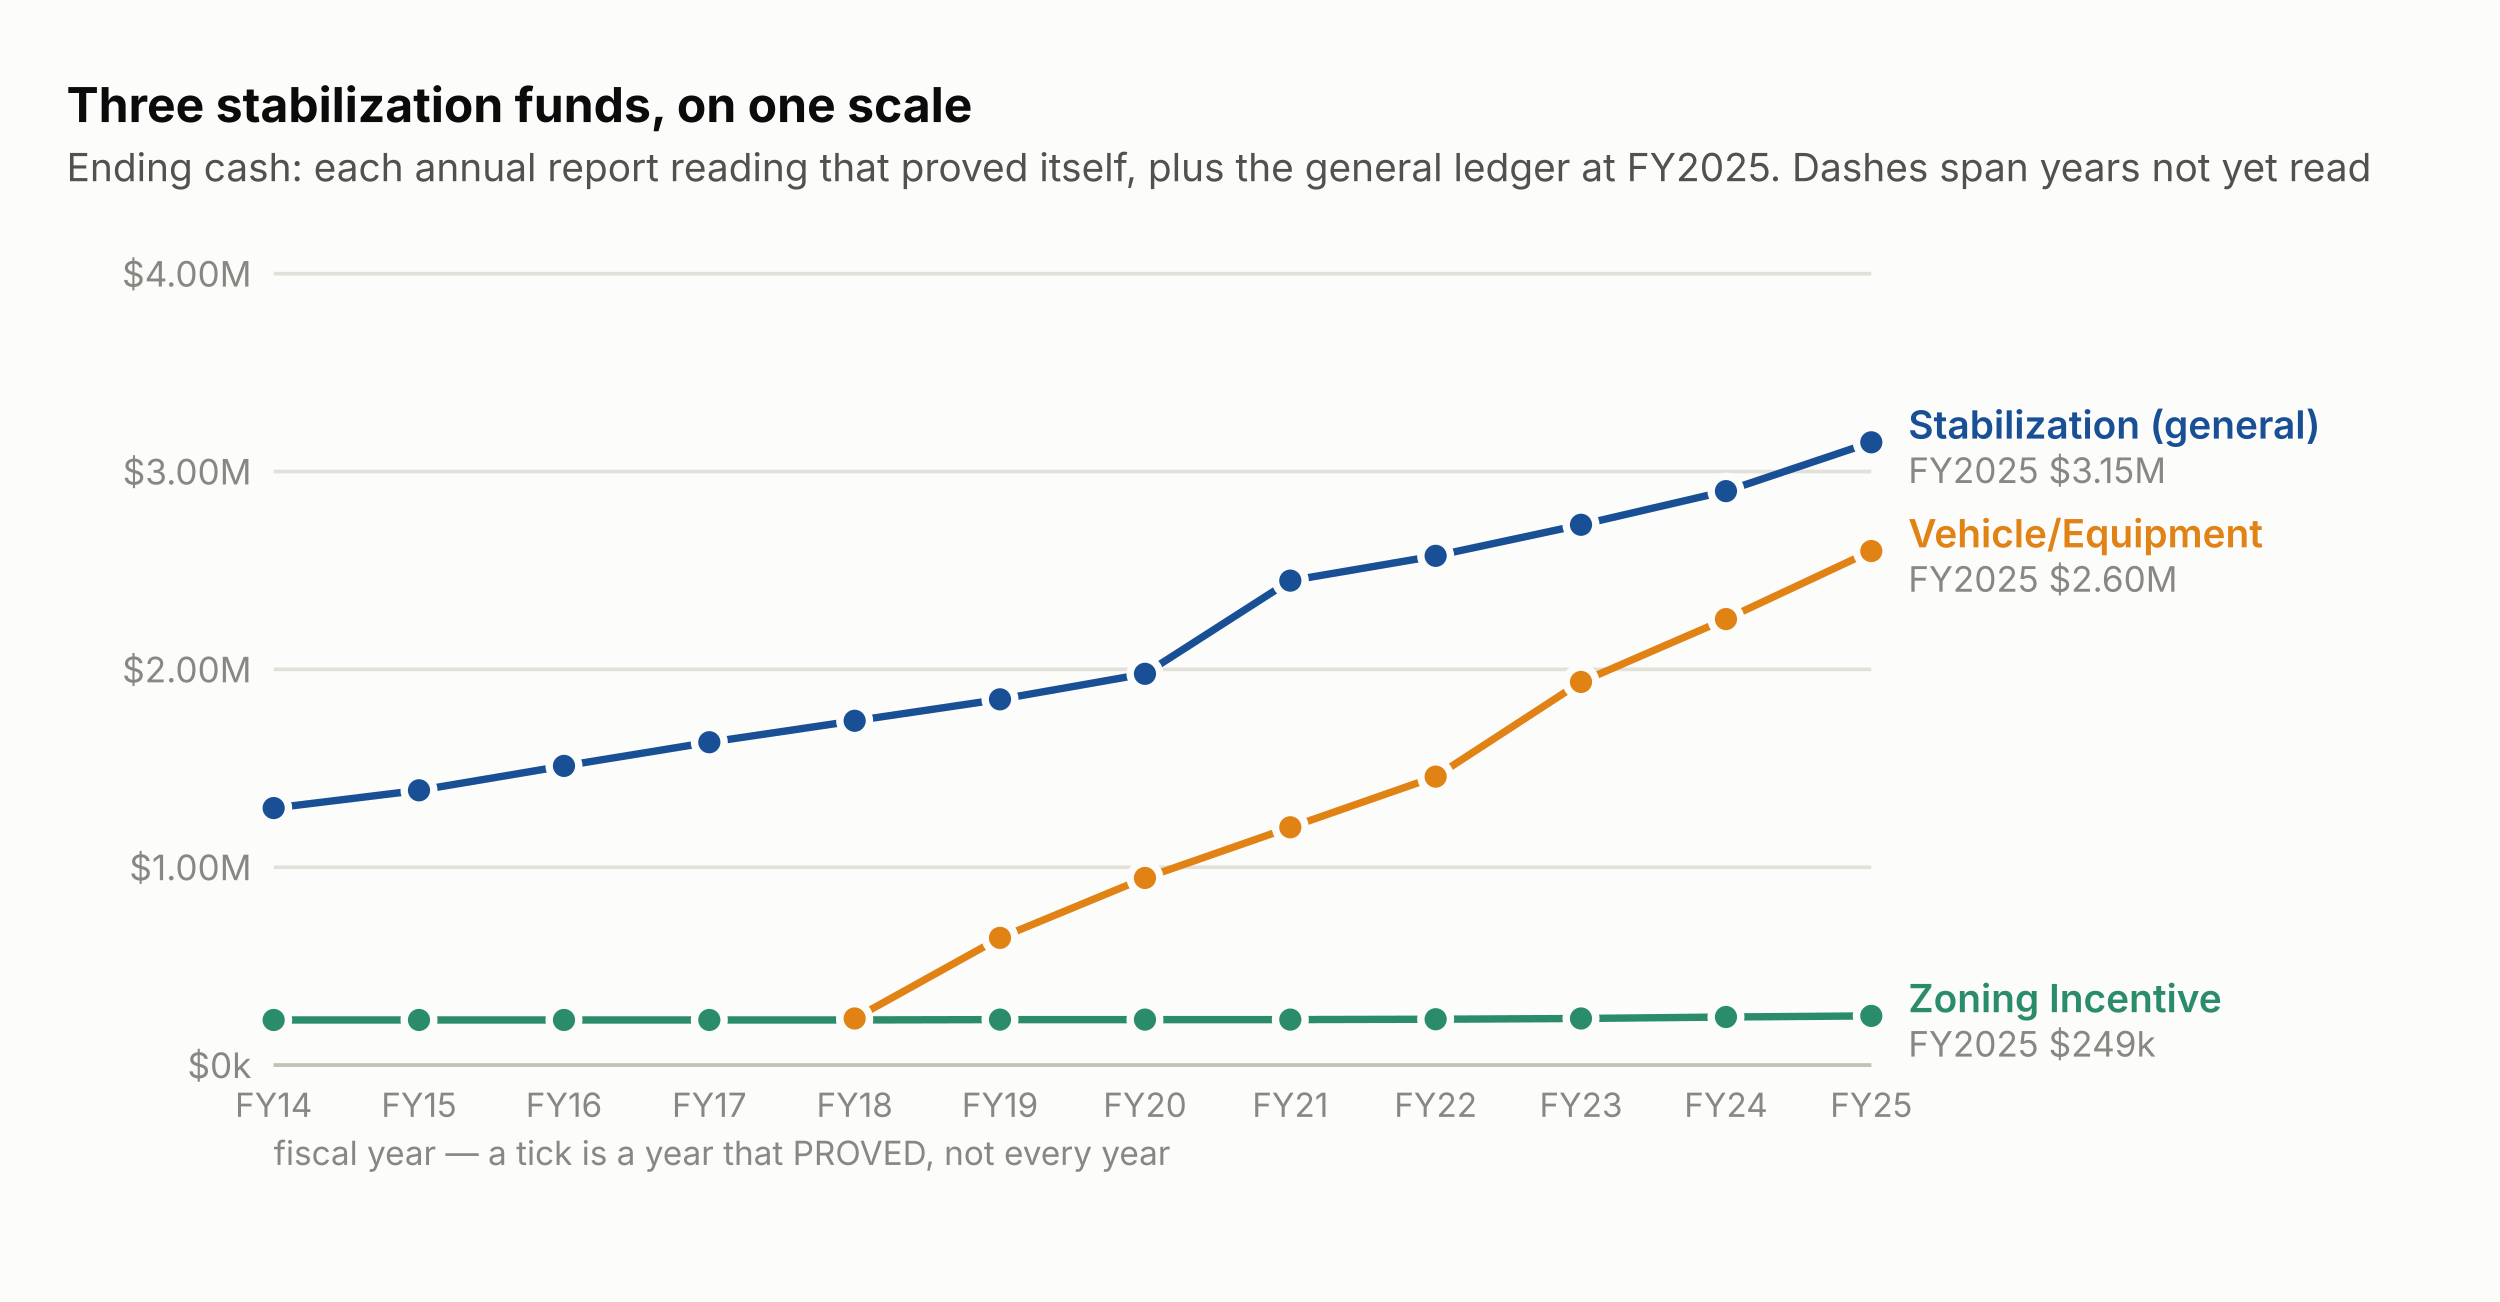
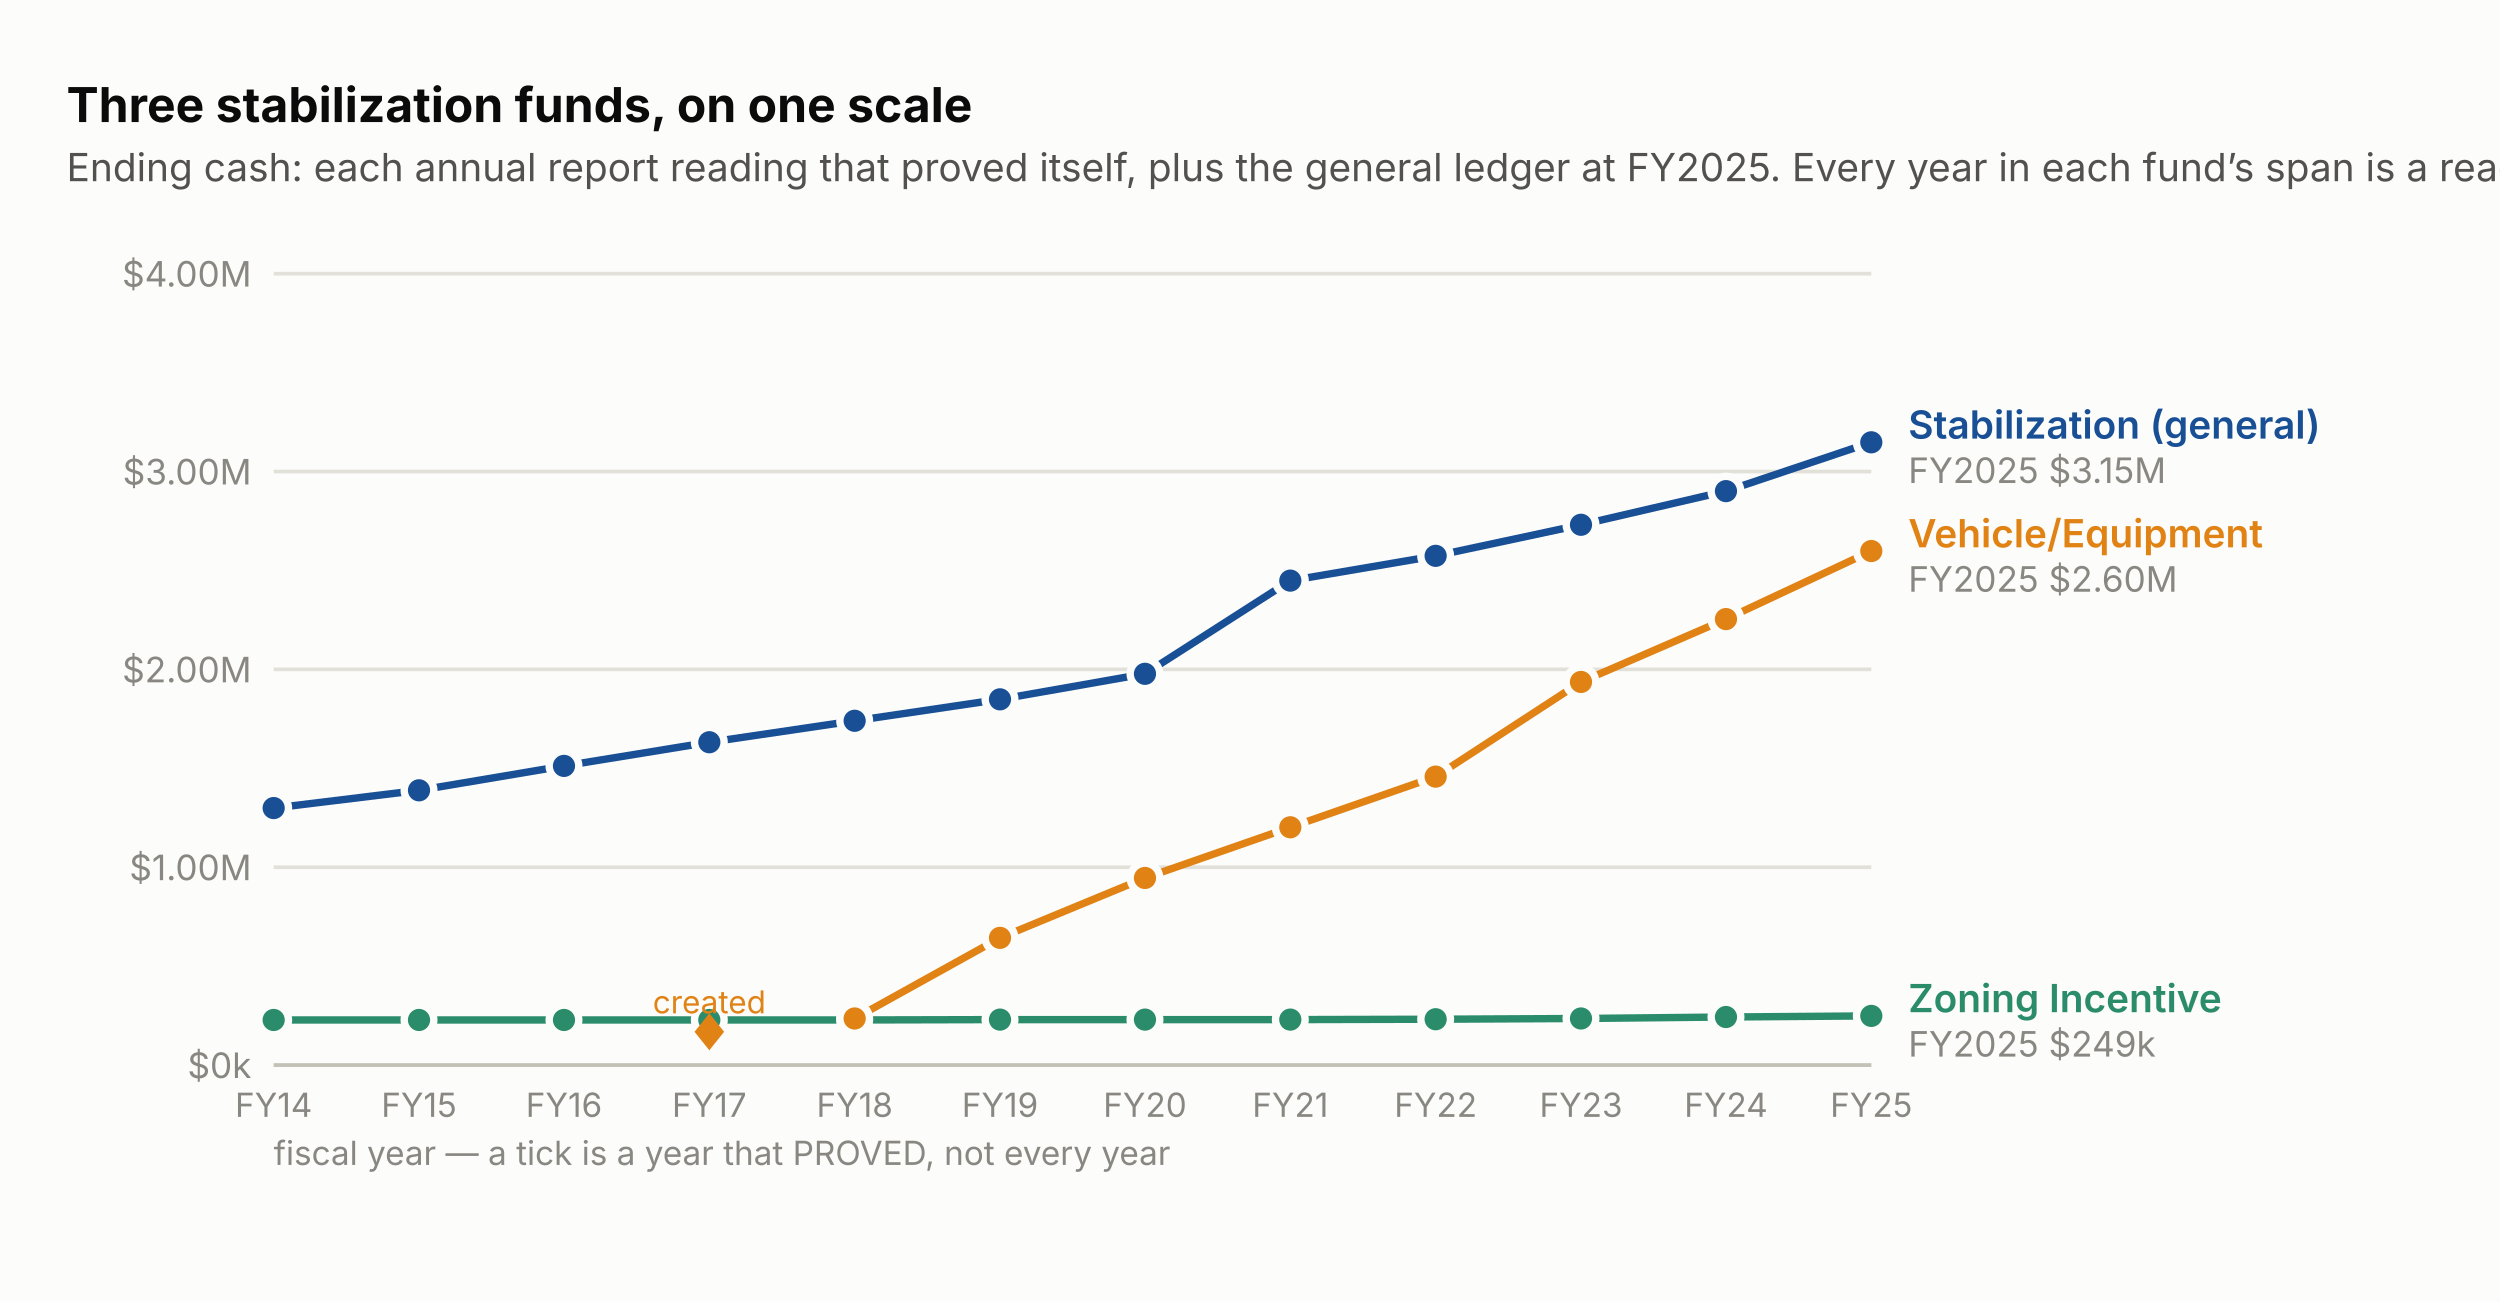
- <svg xmlns="http://www.w3.org/2000/svg" viewBox="0 0 676 352" width="676" height="352" role="img" aria-label="Three stabilization funds, on one scale. Ending cash: each annual report reading that proved itself, plus the general ledger at FY2025. Dashes span years not yet read" font-family="system-ui, -apple-system, &quot;Segoe UI&quot;, sans-serif">
+ <svg xmlns="http://www.w3.org/2000/svg" viewBox="0 0 676 352" width="676" height="352" role="img" aria-label="Three stabilization funds, on one scale. Ending cash: each annual report reading that proved itself, plus the general ledger at FY2025. Every year in each fund’s span is a reading — no gaps" font-family="system-ui, -apple-system, &quot;Segoe UI&quot;, sans-serif">
  <rect width="676" height="352" fill="#fcfcfb" />
  <g transform="translate(18,18)">
    <text x="0" y="15" font-size="13" font-weight="700" fill="#0b0b0b">Three stabilization funds, on one scale</text>
-     <text x="0" y="31" font-size="10.5" fill="#52514e">Ending cash: each annual report reading that proved itself, plus the general ledger at FY2025. Dashes span years not yet read</text>
+     <text x="0" y="31" font-size="10.5" fill="#52514e">Ending cash: each annual report reading that proved itself, plus the general ledger at FY2025. Every year in each fund’s span is a reading — no gaps</text>
    <line x1="56" y1="270.0" x2="488" y2="270.0" stroke="#e1e0d9" stroke-width="1" />
    <text x="50" y="273.5" font-size="9.5" text-anchor="end" fill="#898781">$0k</text>
    <line x1="56" y1="216.5" x2="488" y2="216.5" stroke="#e1e0d9" stroke-width="1" />
    <text x="50" y="220.0" font-size="9.5" text-anchor="end" fill="#898781">$1.00M</text>
    <line x1="56" y1="163.0" x2="488" y2="163.0" stroke="#e1e0d9" stroke-width="1" />
    <text x="50" y="166.5" font-size="9.5" text-anchor="end" fill="#898781">$2.00M</text>
    <line x1="56" y1="109.5" x2="488" y2="109.5" stroke="#e1e0d9" stroke-width="1" />
    <text x="50" y="113.0" font-size="9.5" text-anchor="end" fill="#898781">$3.00M</text>
    <line x1="56" y1="56.0" x2="488" y2="56.0" stroke="#e1e0d9" stroke-width="1" />
    <text x="50" y="59.5" font-size="9.5" text-anchor="end" fill="#898781">$4.00M</text>
    <line x1="56" y1="270" x2="488" y2="270" stroke="#c3c2b7" stroke-width="1" />
    <text x="56.0" y="284" font-size="9" text-anchor="middle" fill="#898781">FY14</text>
    <text x="95.3" y="284" font-size="9" text-anchor="middle" fill="#898781">FY15</text>
    <text x="134.5" y="284" font-size="9" text-anchor="middle" fill="#898781">FY16</text>
    <text x="173.8" y="284" font-size="9" text-anchor="middle" fill="#898781">FY17</text>
    <text x="213.1" y="284" font-size="9" text-anchor="middle" fill="#898781">FY18</text>
    <text x="252.4" y="284" font-size="9" text-anchor="middle" fill="#898781">FY19</text>
    <text x="291.6" y="284" font-size="9" text-anchor="middle" fill="#898781">FY20</text>
    <text x="330.9" y="284" font-size="9" text-anchor="middle" fill="#898781">FY21</text>
    <text x="370.2" y="284" font-size="9" text-anchor="middle" fill="#898781">FY22</text>
    <text x="409.5" y="284" font-size="9" text-anchor="middle" fill="#898781">FY23</text>
    <text x="448.7" y="284" font-size="9" text-anchor="middle" fill="#898781">FY24</text>
    <text x="488.0" y="284" font-size="9" text-anchor="middle" fill="#898781">FY25</text>
    <text x="56" y="297" font-size="9" fill="#898781">fiscal year — a tick is a year that PROVED, not every year</text>
    <line x1="56.0" y1="257.8" x2="95.3" y2="257.8" stroke-width="2" stroke-linecap="round" stroke="#2a8c6a" />
    <line x1="95.3" y1="257.8" x2="134.5" y2="257.8" stroke-width="2" stroke-linecap="round" stroke="#2a8c6a" />
    <line x1="134.5" y1="257.8" x2="173.8" y2="257.8" stroke-width="2" stroke-linecap="round" stroke="#2a8c6a" />
    <line x1="173.8" y1="257.8" x2="213.1" y2="257.8" stroke-width="2" stroke-linecap="round" stroke="#2a8c6a" />
    <line x1="213.1" y1="257.8" x2="252.4" y2="257.7" stroke-width="2" stroke-linecap="round" stroke="#2a8c6a" />
    <line x1="252.4" y1="257.7" x2="291.6" y2="257.7" stroke-width="2" stroke-linecap="round" stroke="#2a8c6a" />
    <line x1="291.6" y1="257.7" x2="330.9" y2="257.7" stroke-width="2" stroke-linecap="round" stroke="#2a8c6a" />
    <line x1="330.9" y1="257.7" x2="370.2" y2="257.6" stroke-width="2" stroke-linecap="round" stroke="#2a8c6a" />
    <line x1="370.2" y1="257.6" x2="409.5" y2="257.4" stroke-width="2" stroke-linecap="round" stroke="#2a8c6a" />
    <line x1="409.5" y1="257.4" x2="448.7" y2="257.0" stroke-width="2" stroke-linecap="round" stroke="#2a8c6a" />
    <line x1="448.7" y1="257.0" x2="488.0" y2="256.7" stroke-width="2" stroke-linecap="round" stroke="#2a8c6a" />
    <circle cx="56.0" cy="257.8" r="4" fill="#2a8c6a" stroke="#fcfcfb" stroke-width="2" />
    <circle cx="95.3" cy="257.8" r="4" fill="#2a8c6a" stroke="#fcfcfb" stroke-width="2" />
    <circle cx="134.5" cy="257.8" r="4" fill="#2a8c6a" stroke="#fcfcfb" stroke-width="2" />
    <circle cx="173.8" cy="257.8" r="4" fill="#2a8c6a" stroke="#fcfcfb" stroke-width="2" />
    <circle cx="213.1" cy="257.8" r="4" fill="#2a8c6a" stroke="#fcfcfb" stroke-width="2" />
    <circle cx="252.4" cy="257.7" r="4" fill="#2a8c6a" stroke="#fcfcfb" stroke-width="2" />
    <circle cx="291.6" cy="257.7" r="4" fill="#2a8c6a" stroke="#fcfcfb" stroke-width="2" />
    <circle cx="330.9" cy="257.7" r="4" fill="#2a8c6a" stroke="#fcfcfb" stroke-width="2" />
    <circle cx="370.2" cy="257.6" r="4" fill="#2a8c6a" stroke="#fcfcfb" stroke-width="2" />
    <circle cx="409.5" cy="257.4" r="4" fill="#2a8c6a" stroke="#fcfcfb" stroke-width="2" />
    <circle cx="448.7" cy="257.0" r="4" fill="#2a8c6a" stroke="#fcfcfb" stroke-width="2" />
    <circle cx="488.0" cy="256.7" r="4" fill="#2a8c6a" stroke="#fcfcfb" stroke-width="2" />
    <text x="498.0" y="255.7" font-size="10.5" font-weight="600" fill="#2a8c6a">Zoning Incentive</text>
    <text x="498.0" y="267.7" font-size="9.5" fill="#898781">FY2025 $249k</text>
    <line x1="213.1" y1="257.4" x2="252.4" y2="235.6" stroke-width="2" stroke-linecap="round" stroke="#e08214" />
    <line x1="252.4" y1="235.6" x2="291.6" y2="219.4" stroke-width="2" stroke-linecap="round" stroke="#e08214" />
    <line x1="291.6" y1="219.4" x2="330.9" y2="205.7" stroke-width="2" stroke-linecap="round" stroke="#e08214" />
    <line x1="330.9" y1="205.7" x2="370.2" y2="192.0" stroke-width="2" stroke-linecap="round" stroke="#e08214" />
    <line x1="370.2" y1="192.0" x2="409.5" y2="166.4" stroke-width="2" stroke-linecap="round" stroke="#e08214" />
    <line x1="409.5" y1="166.4" x2="448.7" y2="149.4" stroke-width="2" stroke-linecap="round" stroke="#e08214" />
    <line x1="448.7" y1="149.4" x2="488.0" y2="131.0" stroke-width="2" stroke-linecap="round" stroke="#e08214" />
    <circle cx="213.1" cy="257.4" r="4" fill="#e08214" stroke="#fcfcfb" stroke-width="2" />
    <circle cx="252.4" cy="235.6" r="4" fill="#e08214" stroke="#fcfcfb" stroke-width="2" />
    <circle cx="291.6" cy="219.4" r="4" fill="#e08214" stroke="#fcfcfb" stroke-width="2" />
    <circle cx="330.9" cy="205.7" r="4" fill="#e08214" stroke="#fcfcfb" stroke-width="2" />
    <circle cx="370.2" cy="192.0" r="4" fill="#e08214" stroke="#fcfcfb" stroke-width="2" />
    <circle cx="409.5" cy="166.4" r="4" fill="#e08214" stroke="#fcfcfb" stroke-width="2" />
    <circle cx="448.7" cy="149.4" r="4" fill="#e08214" stroke="#fcfcfb" stroke-width="2" />
    <circle cx="488.0" cy="131.0" r="4" fill="#e08214" stroke="#fcfcfb" stroke-width="2" />
+     <path d="M 173.8 266 l 4 -5 l -4 -5 l -4 5 z" fill="#e08214" />
+     <text x="173.8" y="256.0" font-size="8.5" text-anchor="middle" fill="#e08214">created</text>
    <text x="498.0" y="130.0" font-size="10.5" font-weight="600" fill="#e08214">Vehicle/Equipment</text>
    <text x="498.0" y="142.0" font-size="9.5" fill="#898781">FY2025 $2.60M</text>
    <line x1="56.0" y1="200.5" x2="95.3" y2="195.7" stroke-width="2" stroke-linecap="round" stroke="#184f95" />
    <line x1="95.3" y1="195.7" x2="134.5" y2="189.1" stroke-width="2" stroke-linecap="round" stroke="#184f95" />
    <line x1="134.5" y1="189.1" x2="173.8" y2="182.7" stroke-width="2" stroke-linecap="round" stroke="#184f95" />
    <line x1="173.8" y1="182.7" x2="213.1" y2="176.9" stroke-width="2" stroke-linecap="round" stroke="#184f95" />
    <line x1="213.1" y1="176.9" x2="252.4" y2="171.1" stroke-width="2" stroke-linecap="round" stroke="#184f95" />
    <line x1="252.4" y1="171.1" x2="291.6" y2="164.2" stroke-width="2" stroke-linecap="round" stroke="#184f95" />
    <line x1="291.6" y1="164.2" x2="330.9" y2="139.0" stroke-width="2" stroke-linecap="round" stroke="#184f95" />
    <line x1="330.9" y1="139.0" x2="370.2" y2="132.3" stroke-width="2" stroke-linecap="round" stroke="#184f95" />
    <line x1="370.2" y1="132.3" x2="409.5" y2="123.9" stroke-width="2" stroke-linecap="round" stroke="#184f95" />
    <line x1="409.5" y1="123.9" x2="448.7" y2="114.8" stroke-width="2" stroke-linecap="round" stroke="#184f95" />
    <line x1="448.7" y1="114.8" x2="488.0" y2="101.6" stroke-width="2" stroke-linecap="round" stroke="#184f95" />
    <circle cx="56.0" cy="200.5" r="4" fill="#184f95" stroke="#fcfcfb" stroke-width="2" />
    <circle cx="95.3" cy="195.7" r="4" fill="#184f95" stroke="#fcfcfb" stroke-width="2" />
    <circle cx="134.5" cy="189.1" r="4" fill="#184f95" stroke="#fcfcfb" stroke-width="2" />
    <circle cx="173.8" cy="182.7" r="4" fill="#184f95" stroke="#fcfcfb" stroke-width="2" />
    <circle cx="213.1" cy="176.9" r="4" fill="#184f95" stroke="#fcfcfb" stroke-width="2" />
    <circle cx="252.4" cy="171.1" r="4" fill="#184f95" stroke="#fcfcfb" stroke-width="2" />
    <circle cx="291.6" cy="164.2" r="4" fill="#184f95" stroke="#fcfcfb" stroke-width="2" />
    <circle cx="330.9" cy="139.0" r="4" fill="#184f95" stroke="#fcfcfb" stroke-width="2" />
    <circle cx="370.2" cy="132.3" r="4" fill="#184f95" stroke="#fcfcfb" stroke-width="2" />
    <circle cx="409.5" cy="123.9" r="4" fill="#184f95" stroke="#fcfcfb" stroke-width="2" />
    <circle cx="448.7" cy="114.8" r="4" fill="#184f95" stroke="#fcfcfb" stroke-width="2" />
    <circle cx="488.0" cy="101.6" r="4" fill="#184f95" stroke="#fcfcfb" stroke-width="2" />
    <text x="498.0" y="100.6" font-size="10.5" font-weight="600" fill="#184f95">Stabilization (general)</text>
    <text x="498.0" y="112.6" font-size="9.5" fill="#898781">FY2025 $3.15M</text>
  </g>
</svg>
